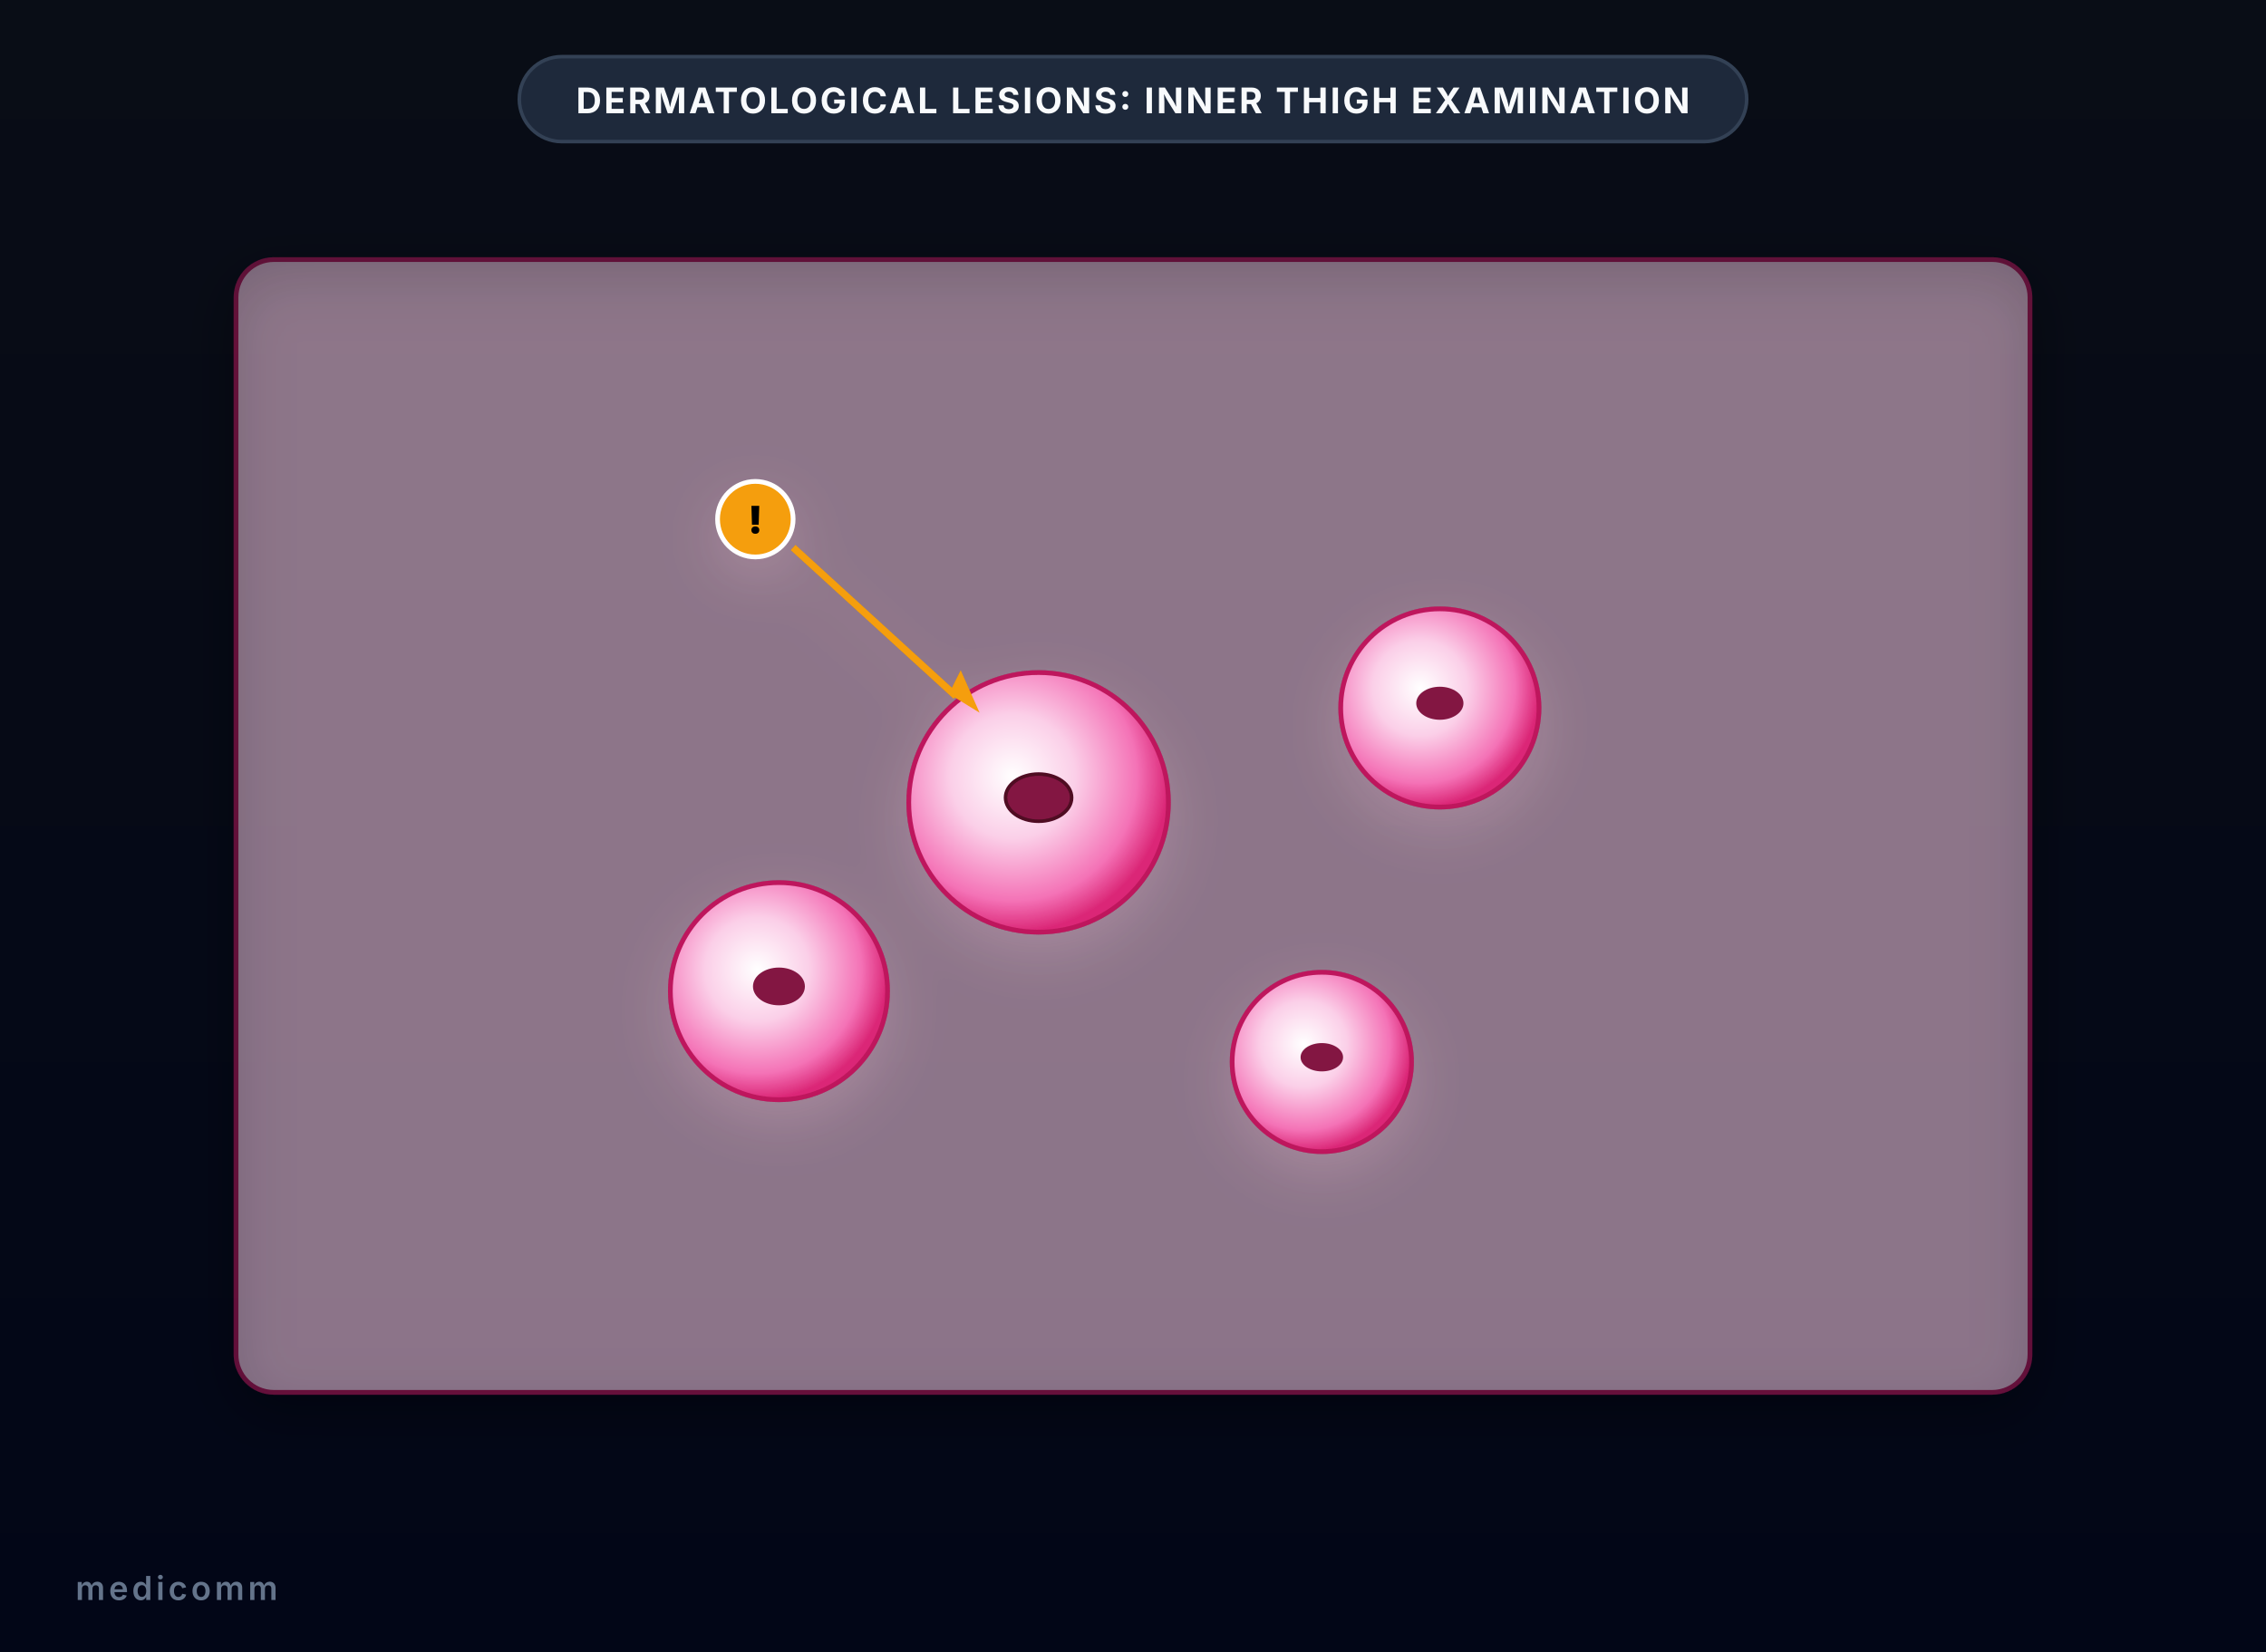
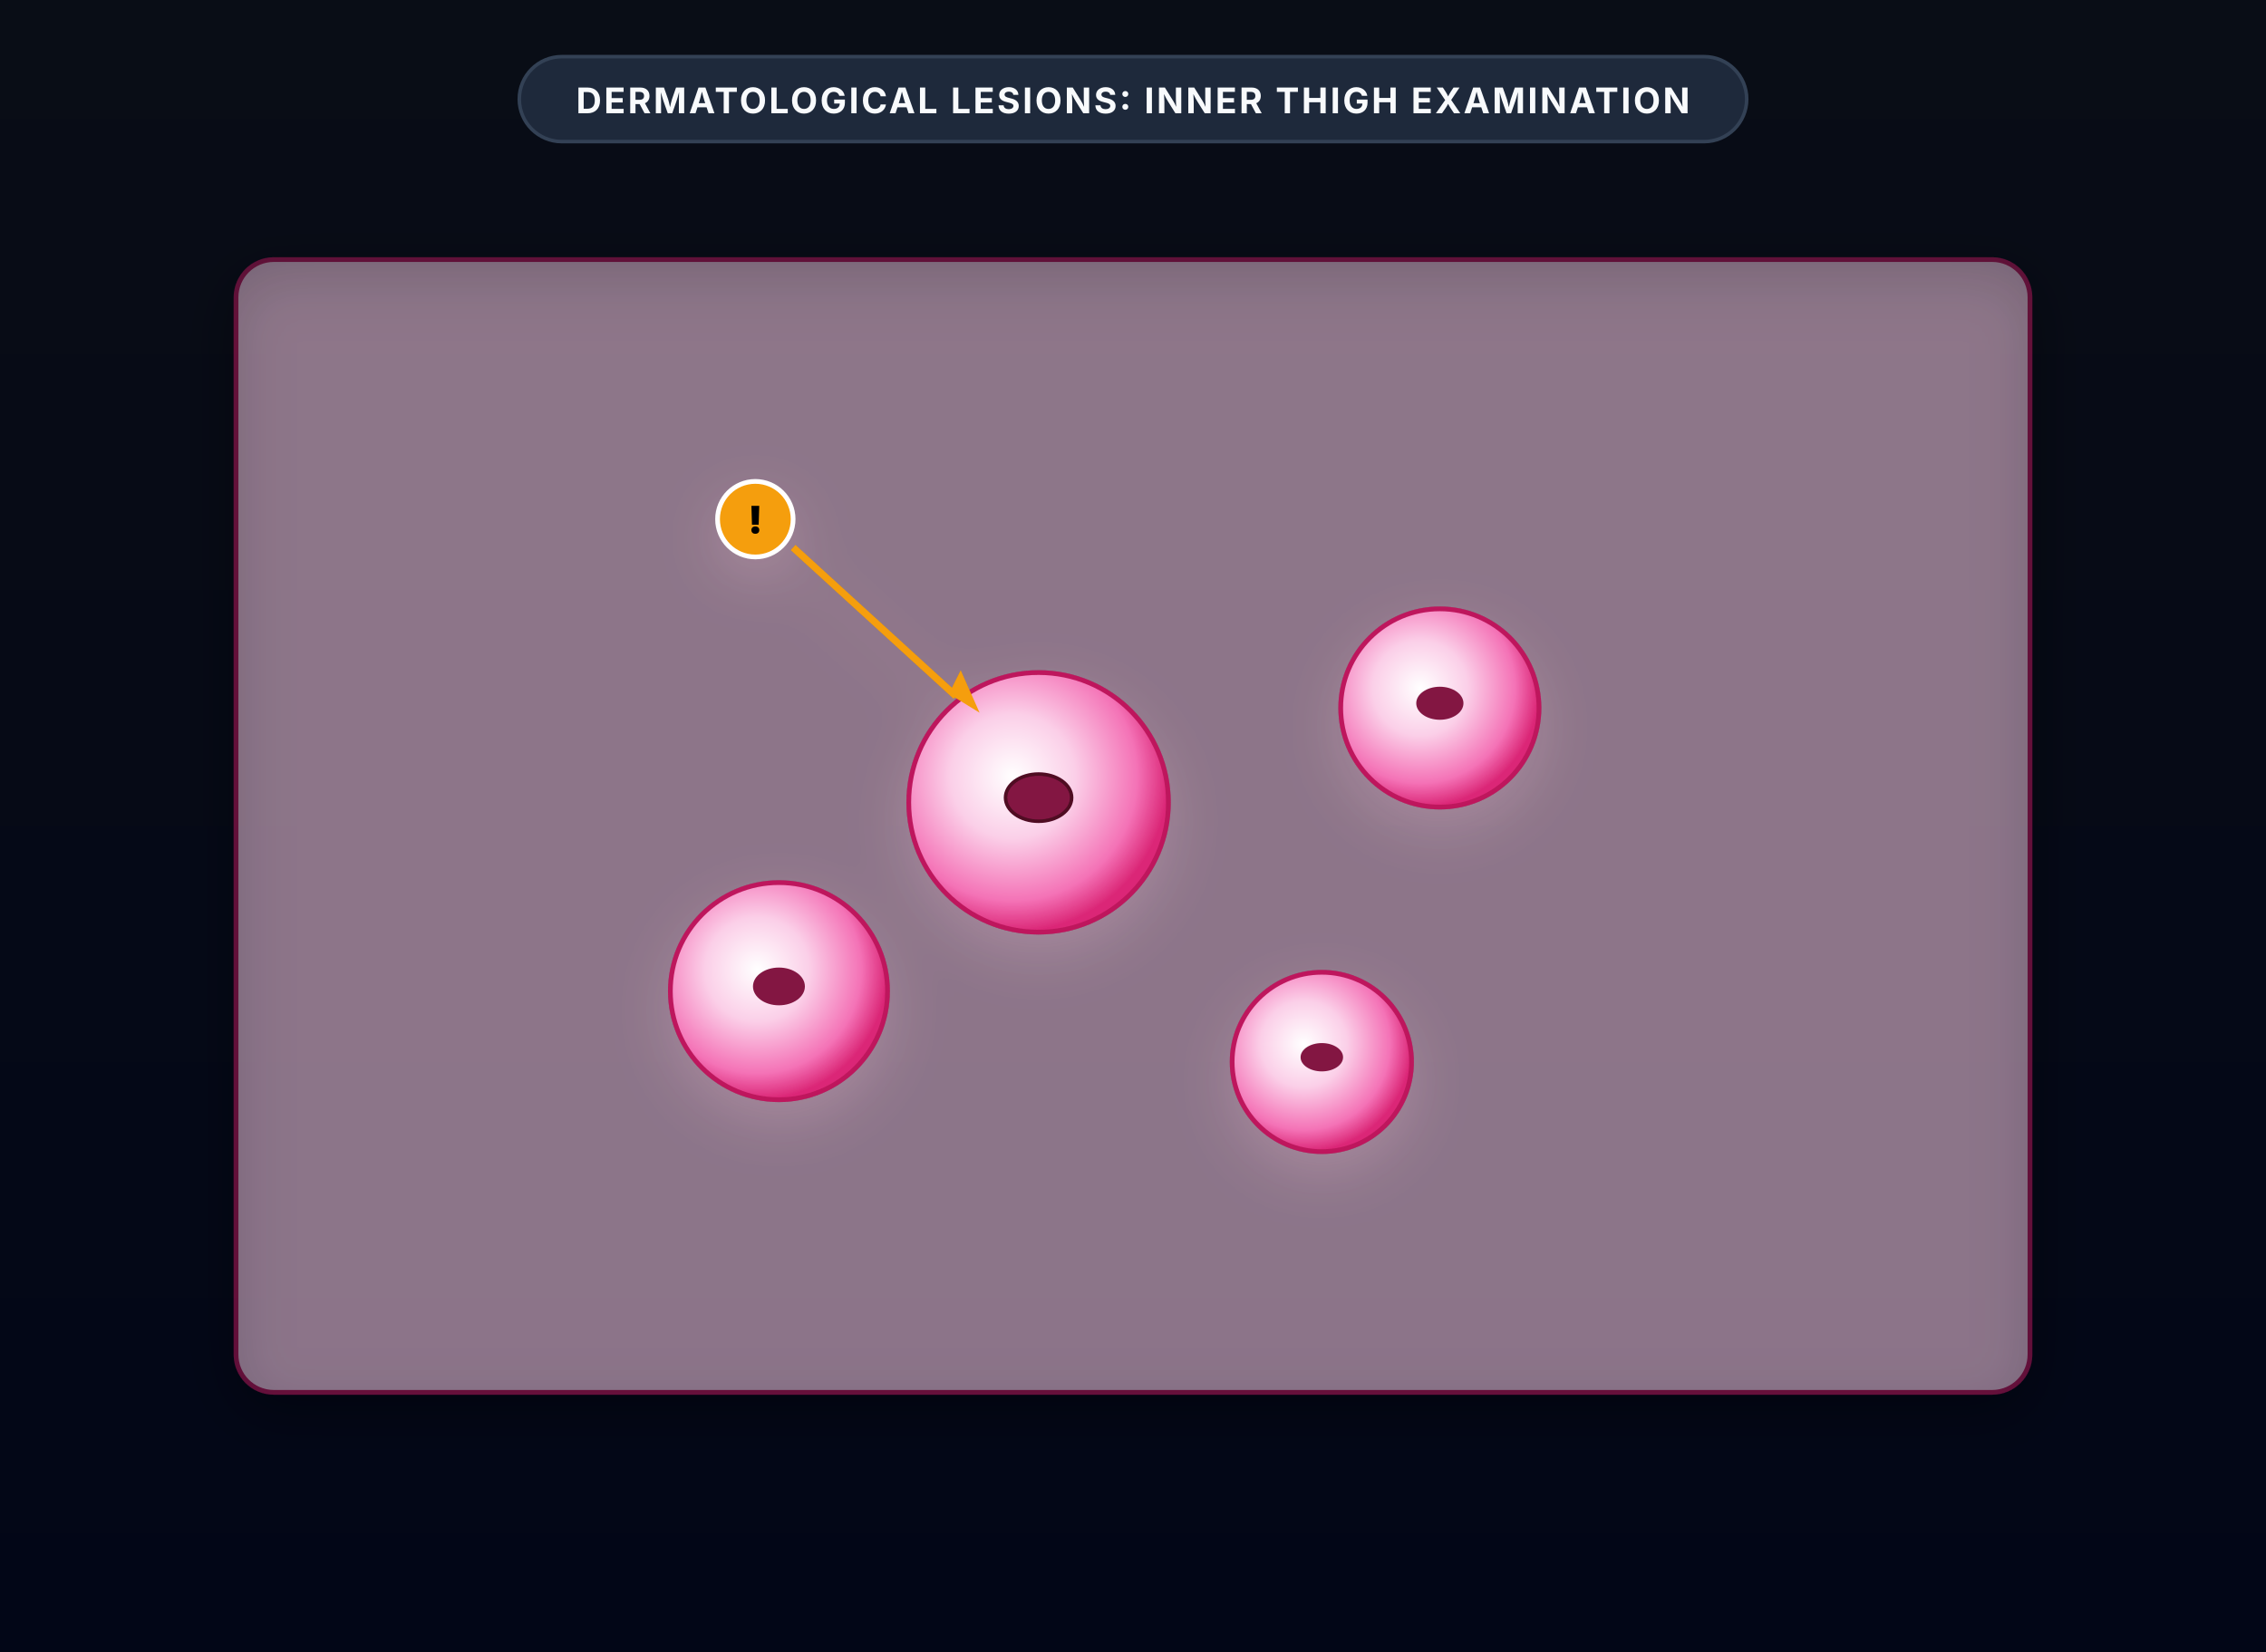
<svg xmlns="http://www.w3.org/2000/svg" viewBox="0 0 960 700" width="100%" height="100%">
  <defs>
    <linearGradient id="bgGrad" x1="0" y1="0" x2="0" y2="1">
      <stop offset="0%" stop-color="#090d16" />
      <stop offset="100%" stop-color="#020617" />
    </linearGradient>
    <radialGradient id="papuleGrad" cx="40%" cy="40%" r="60%">
      <stop offset="0%" stop-color="#ffffff" />
      <stop offset="40%" stop-color="#fbcfe8" />
      <stop offset="80%" stop-color="#f472b6" />
      <stop offset="100%" stop-color="#db2777" />
    </radialGradient>
    <filter id="shadow" x="-5%" y="-5%" width="110%" height="110%">
      <feDropShadow dx="0" dy="8" stdDeviation="12" flood-color="#000000" flood-opacity="0.8" />
    </filter>
  </defs>
  <rect width="960" height="700" fill="#000000" />
  <rect width="960" height="700" fill="url(#bgGrad)" />
  <g transform="translate(480, 42)">
    <rect x="-260" y="-18" width="520" height="36" rx="18" fill="#1e293b" stroke="#334155" stroke-width="1.5" />
    <text x="0" y="6" text-anchor="middle" font-family="-apple-system, sans-serif" font-size="15" font-weight="700" fill="#f8fafc" letter-spacing="1">DERMATOLOGICAL LESIONS: INNER THIGH EXAMINATION</text>
  </g>
  <g transform="translate(480, 350)" filter="url(#shadow)">
    <rect x="-380" y="-240" width="760" height="480" rx="16" fill="#fbcfe8" opacity="0.45" stroke="#be185d" stroke-width="2" />
    <g transform="translate(-40, -10)">
      <circle cx="0" cy="0" r="55" fill="url(#papuleGrad)" stroke="#be185d" stroke-width="2" />
      <ellipse cx="0" cy="-2" rx="14" ry="10" fill="#831843" stroke="#500724" stroke-width="1.5" />
    </g>
    <g transform="translate(130, -50)">
      <circle cx="0" cy="0" r="42" fill="url(#papuleGrad)" stroke="#be185d" stroke-width="2" />
      <ellipse cx="0" cy="-2" rx="10" ry="7" fill="#831843" />
    </g>
    <g transform="translate(-150, 70)">
      <circle cx="0" cy="0" r="46" fill="url(#papuleGrad)" stroke="#be185d" stroke-width="2" />
      <ellipse cx="0" cy="-2" rx="11" ry="8" fill="#831843" />
    </g>
    <g transform="translate(80, 100)">
      <circle cx="0" cy="0" r="38" fill="url(#papuleGrad)" stroke="#be185d" stroke-width="2" />
      <ellipse cx="0" cy="-2" rx="9" ry="6" fill="#831843" />
    </g>
    <g transform="translate(-160, -130)">
      <circle cx="0" cy="0" r="16" fill="#f59e0b" stroke="#ffffff" stroke-width="2" />
      <text x="0" y="6" text-anchor="middle" font-family="-apple-system, sans-serif" font-size="16" font-weight="900" fill="#000000">!</text>
      <line x1="16" y1="12" x2="85" y2="75" stroke="#f59e0b" stroke-width="3" />
      <polygon points="95,82 82,74 87,64" fill="#f59e0b" />
    </g>
  </g>
-   <text x="32" y="678" font-family="-apple-system, sans-serif" font-size="14" font-weight="600" fill="#64748b" letter-spacing="1.5">medicomm</text>
</svg>
